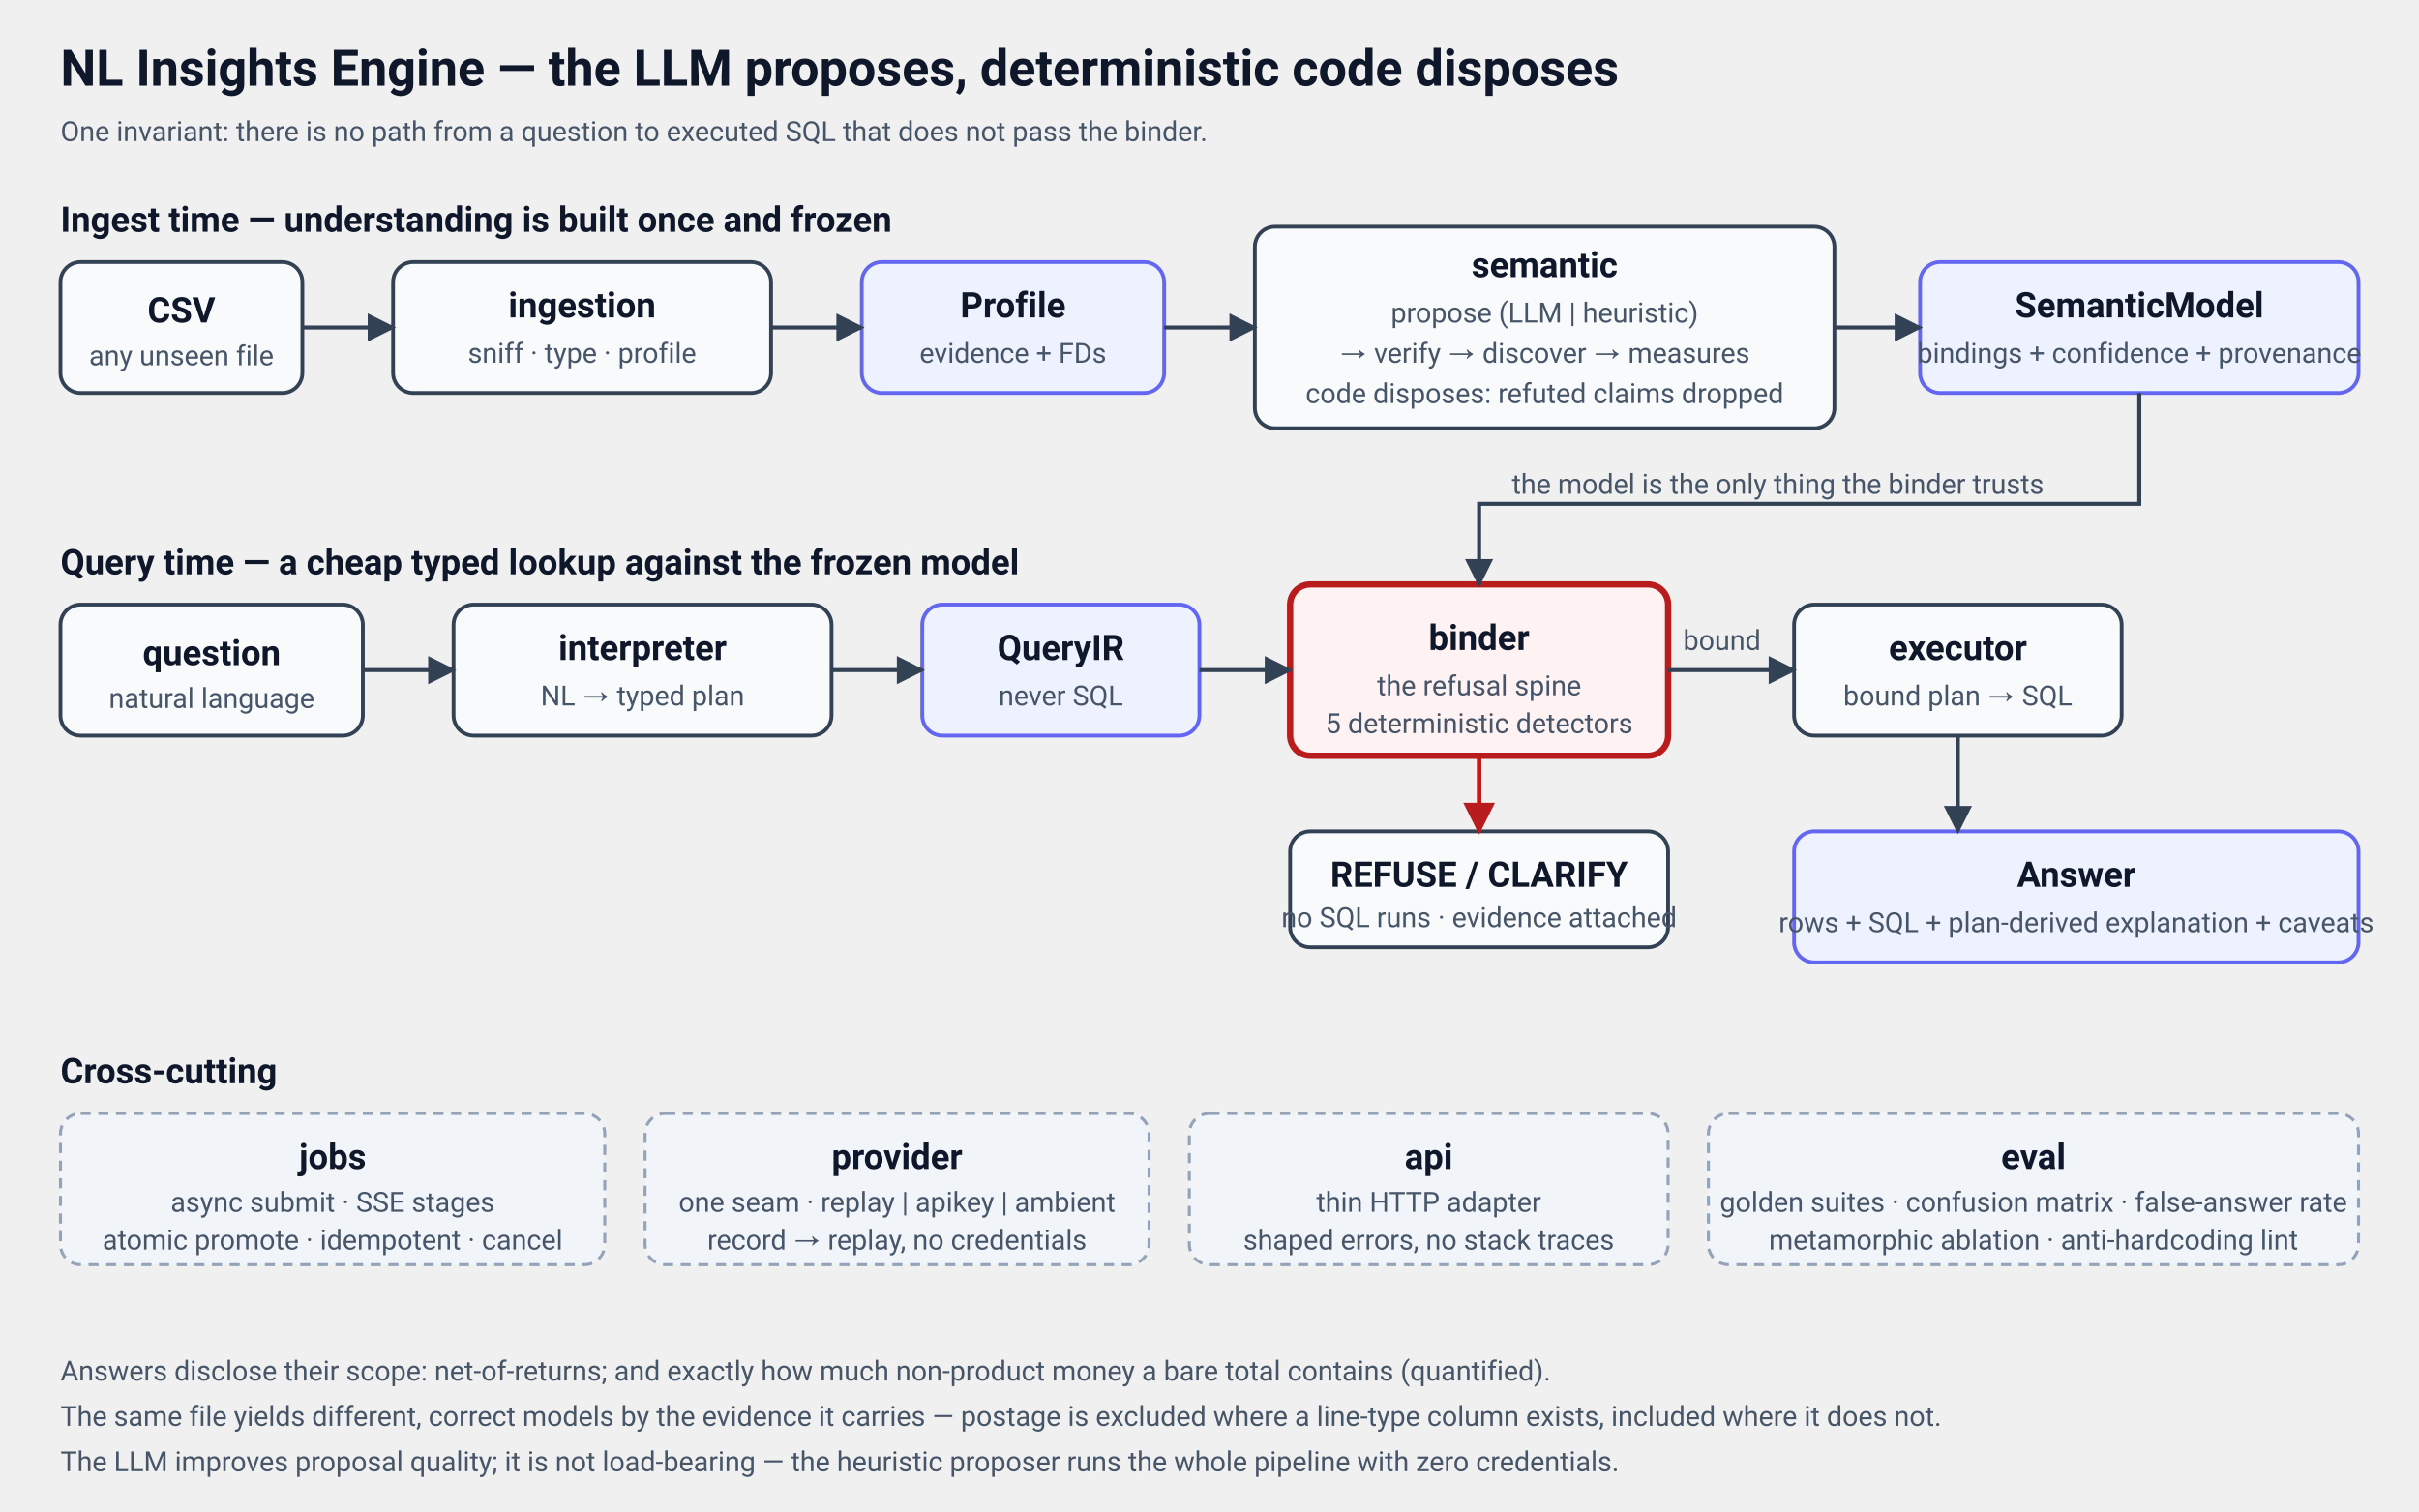
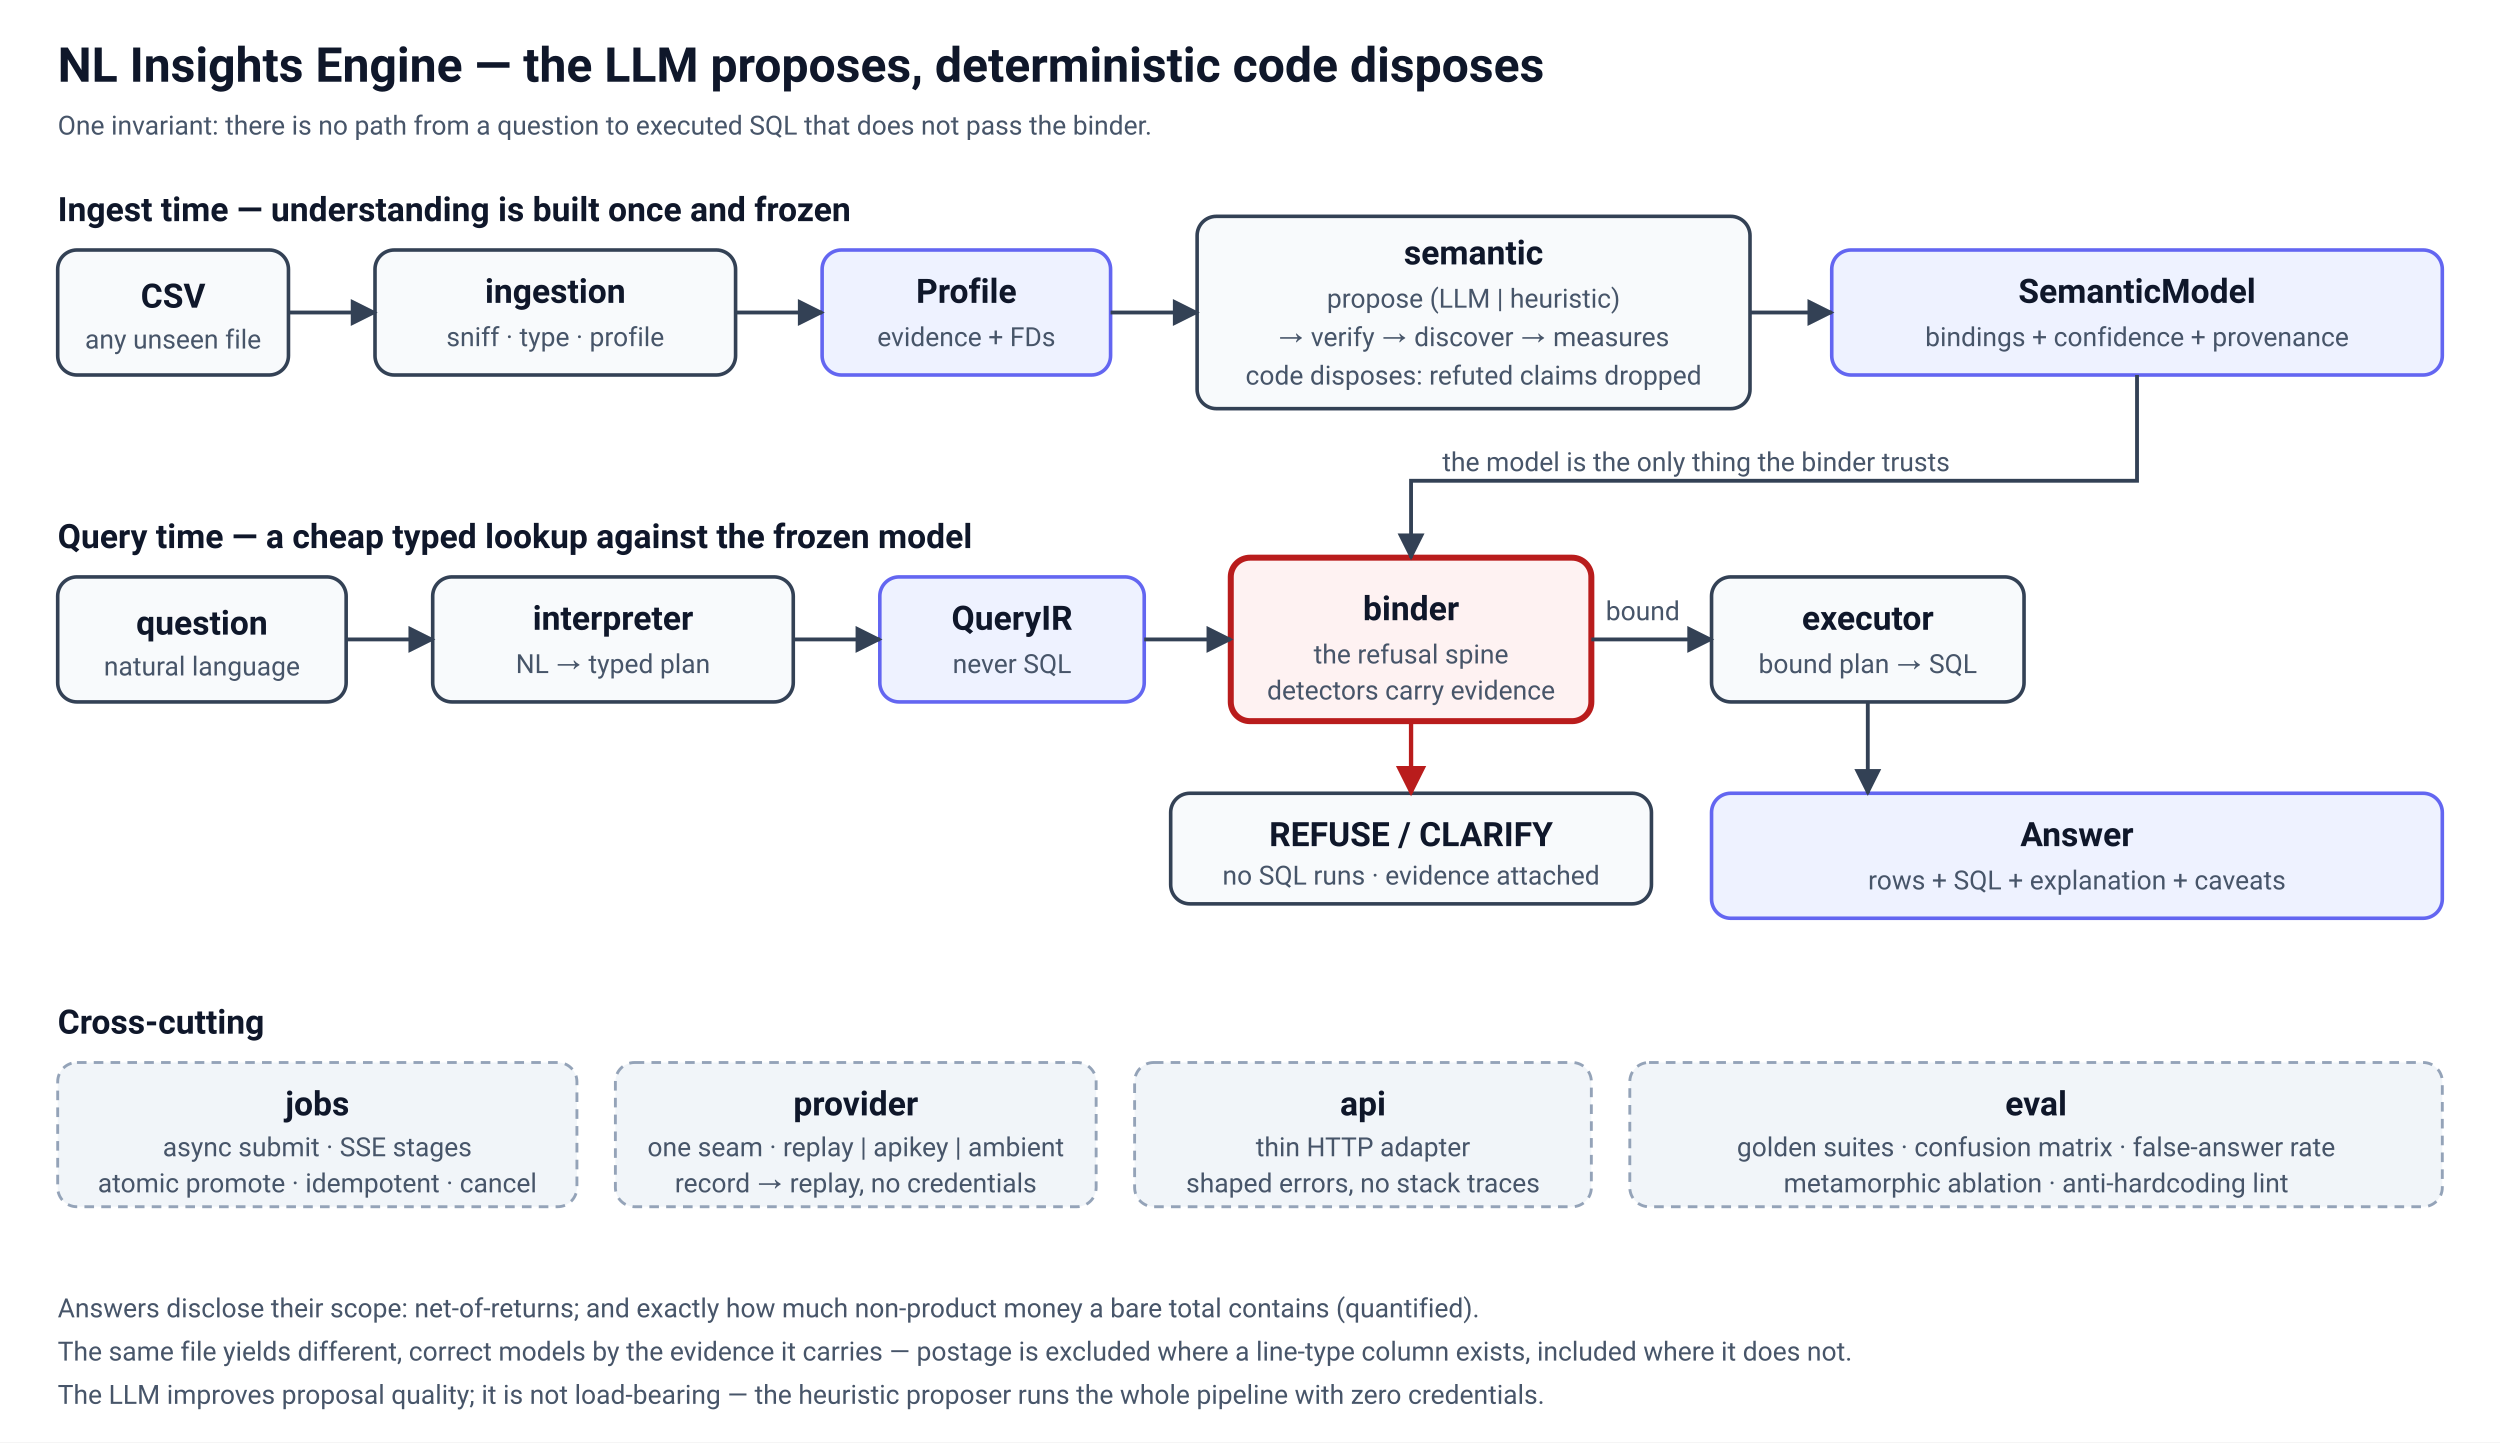
- <svg xmlns="http://www.w3.org/2000/svg" viewBox="0 0 960 600" font-family="ui-sans-serif, system-ui, -apple-system, Segoe UI, Roboto, Helvetica, Arial, sans-serif">
+ <svg xmlns="http://www.w3.org/2000/svg" viewBox="0 0 1040 600" font-family="ui-sans-serif, system-ui, -apple-system, Segoe UI, Roboto, Helvetica, Arial, sans-serif">
  <defs>
    <marker id="arrow" viewBox="0 0 10 10" refX="9" refY="5" markerWidth="7" markerHeight="7" orient="auto-start-reverse">
      <path d="M0 0 L10 5 L0 10 z" fill="#334155" />
    </marker>
    <marker id="arrowRed" viewBox="0 0 10 10" refX="9" refY="5" markerWidth="7" markerHeight="7" orient="auto-start-reverse">
      <path d="M0 0 L10 5 L0 10 z" fill="#b91c1c" />
    </marker>
    <style>
      .box { fill:#f8fafc; stroke:#334155; stroke-width:1.5; rx:8; }
      .art { fill:#eef2ff; stroke:#6366f1; stroke-width:1.5; rx:8; }
      .gate { fill:#fef2f2; stroke:#b91c1c; stroke-width:2.5; rx:8; }
      .cross { fill:#f1f5f9; stroke:#94a3b8; stroke-width:1.2; stroke-dasharray:4 3; rx:8; }
      .t  { font-size:14px; fill:#0f172a; }
      .tb { font-size:14px; fill:#0f172a; font-weight:700; }
      .ts { font-size:11px; fill:#475569; }
      .tw { font-size:12px; fill:#ffffff; font-weight:700; }
      .edge { stroke:#334155; stroke-width:1.6; fill:none; }
      .edgeR{ stroke:#b91c1c; stroke-width:1.8; fill:none; }
    </style>
  </defs>
+   <rect x="0" y="0" width="1040" height="600" fill="#ffffff" />
  <text x="24" y="34" font-size="20" font-weight="700" fill="#0f172a">NL Insights Engine — the LLM proposes, deterministic code disposes</text>
  <text x="24" y="56" class="ts">One invariant: there is no path from a question to executed SQL that does not pass the binder.</text>
  <text x="24" y="92" class="tb">Ingest time — understanding is built once and frozen</text>
  <rect x="24" y="104" width="96" height="52" class="box" />
  <text x="72" y="128" text-anchor="middle" class="tb">CSV</text>
  <text x="72" y="145" text-anchor="middle" class="ts">any unseen file</text>
  <rect x="156" y="104" width="150" height="52" class="box" />
  <text x="231" y="126" text-anchor="middle" class="tb">ingestion</text>
  <text x="231" y="144" text-anchor="middle" class="ts">sniff · type · profile</text>
  <rect x="342" y="104" width="120" height="52" class="art" />
  <text x="402" y="126" text-anchor="middle" class="tb">Profile</text>
  <text x="402" y="144" text-anchor="middle" class="ts">evidence + FDs</text>
  <rect x="498" y="90" width="230" height="80" class="box" />
  <text x="613" y="110" text-anchor="middle" class="tb">semantic</text>
  <text x="613" y="128" text-anchor="middle" class="ts">propose (LLM | heuristic)</text>
  <text x="613" y="144" text-anchor="middle" class="ts">→ verify → discover → measures</text>
  <text x="613" y="160" text-anchor="middle" class="ts">code disposes: refuted claims dropped</text>
-   <rect x="762" y="104" width="174" height="52" class="art" />
-   <text x="849" y="126" text-anchor="middle" class="tb">SemanticModel</text>
-   <text x="849" y="144" text-anchor="middle" class="ts">bindings + confidence + provenance</text>
+   <rect x="762" y="104" width="254" height="52" class="art" />
+   <text x="889" y="126" text-anchor="middle" class="tb">SemanticModel</text>
+   <text x="889" y="144" text-anchor="middle" class="ts">bindings + confidence + provenance</text>
  <path class="edge" d="M120 130 H156" marker-end="url(#arrow)" />
  <path class="edge" d="M306 130 H342" marker-end="url(#arrow)" />
  <path class="edge" d="M462 130 H498" marker-end="url(#arrow)" />
  <path class="edge" d="M728 130 H762" marker-end="url(#arrow)" />
  <text x="24" y="228" class="tb">Query time — a cheap typed lookup against the frozen model</text>
  <rect x="24" y="240" width="120" height="52" class="box" />
  <text x="84" y="264" text-anchor="middle" class="tb">question</text>
  <text x="84" y="281" text-anchor="middle" class="ts">natural language</text>
  <rect x="180" y="240" width="150" height="52" class="box" />
  <text x="255" y="262" text-anchor="middle" class="tb">interpreter</text>
  <text x="255" y="280" text-anchor="middle" class="ts">NL → typed plan</text>
  <rect x="366" y="240" width="110" height="52" class="art" />
  <text x="421" y="262" text-anchor="middle" class="tb">QueryIR</text>
  <text x="421" y="280" text-anchor="middle" class="ts">never SQL</text>
  <rect x="512" y="232" width="150" height="68" class="gate" />
  <text x="587" y="258" text-anchor="middle" class="tb" fill="#b91c1c">binder</text>
  <text x="587" y="276" text-anchor="middle" class="ts">the refusal spine</text>
-   <text x="587" y="291" text-anchor="middle" class="ts">5 deterministic detectors</text>
+   <text x="587" y="291" text-anchor="middle" class="ts">detectors carry evidence</text>
  <path class="edge" d="M144 266 H180" marker-end="url(#arrow)" />
  <path class="edge" d="M330 266 H366" marker-end="url(#arrow)" />
  <path class="edge" d="M476 266 H512" marker-end="url(#arrow)" />
-   <path class="edge" d="M849 156 V200 H587 V232" marker-end="url(#arrow)" />
+   <path class="edge" d="M889 156 V200 H587 V232" marker-end="url(#arrow)" />
  <text x="600" y="196" class="ts">the model is the only thing the binder trusts</text>
-   <rect x="512" y="330" width="150" height="46" class="box" />
+   <rect x="487" y="330" width="200" height="46" class="box" />
  <text x="587" y="352" text-anchor="middle" class="tb">REFUSE / CLARIFY</text>
  <text x="587" y="368" text-anchor="middle" class="ts">no SQL runs · evidence attached</text>
  <path class="edgeR" d="M587 300 V330" marker-end="url(#arrowRed)" />
  <rect x="712" y="240" width="130" height="52" class="box" />
  <text x="777" y="262" text-anchor="middle" class="tb">executor</text>
  <text x="777" y="280" text-anchor="middle" class="ts">bound plan → SQL</text>
-   <rect x="712" y="330" width="224" height="52" class="art" />
-   <text x="824" y="352" text-anchor="middle" class="tb">Answer</text>
-   <text x="824" y="370" text-anchor="middle" class="ts">rows + SQL + plan-derived explanation + caveats</text>
+   <rect x="712" y="330" width="304" height="52" class="art" />
+   <text x="864" y="352" text-anchor="middle" class="tb">Answer</text>
+   <text x="864" y="370" text-anchor="middle" class="ts">rows + SQL + explanation + caveats</text>
  <path class="edge" d="M662 266 H712" marker-end="url(#arrow)" />
  <text x="668" y="258" class="ts">bound</text>
  <path class="edge" d="M777 292 V330" marker-end="url(#arrow)" />
  <text x="24" y="430" class="tb">Cross-cutting</text>
  <rect x="24" y="442" width="216" height="60" class="cross" />
  <text x="132" y="464" text-anchor="middle" class="tb">jobs</text>
  <text x="132" y="481" text-anchor="middle" class="ts">async submit · SSE stages</text>
  <text x="132" y="496" text-anchor="middle" class="ts">atomic promote · idempotent · cancel</text>
  <rect x="256" y="442" width="200" height="60" class="cross" />
  <text x="356" y="464" text-anchor="middle" class="tb">provider</text>
  <text x="356" y="481" text-anchor="middle" class="ts">one seam · replay | apikey | ambient</text>
  <text x="356" y="496" text-anchor="middle" class="ts">record → replay, no credentials</text>
  <rect x="472" y="442" width="190" height="60" class="cross" />
  <text x="567" y="464" text-anchor="middle" class="tb">api</text>
  <text x="567" y="481" text-anchor="middle" class="ts">thin HTTP adapter</text>
  <text x="567" y="496" text-anchor="middle" class="ts">shaped errors, no stack traces</text>
-   <rect x="678" y="442" width="258" height="60" class="cross" />
-   <text x="807" y="464" text-anchor="middle" class="tb">eval</text>
-   <text x="807" y="481" text-anchor="middle" class="ts">golden suites · confusion matrix · false-answer rate</text>
-   <text x="807" y="496" text-anchor="middle" class="ts">metamorphic ablation · anti-hardcoding lint</text>
+   <rect x="678" y="442" width="338" height="60" class="cross" />
+   <text x="847" y="464" text-anchor="middle" class="tb">eval</text>
+   <text x="847" y="481" text-anchor="middle" class="ts">golden suites · confusion matrix · false-answer rate</text>
+   <text x="847" y="496" text-anchor="middle" class="ts">metamorphic ablation · anti-hardcoding lint</text>
  <text x="24" y="548" class="ts">Answers disclose their scope: net-of-returns; and exactly how much non-product money a bare total contains (quantified).</text>
  <text x="24" y="566" class="ts">The same file yields different, correct models by the evidence it carries — postage is excluded where a line-type column exists, included where it does not.</text>
  <text x="24" y="584" class="ts">The LLM improves proposal quality; it is not load-bearing — the heuristic proposer runs the whole pipeline with zero credentials.</text>
</svg>
